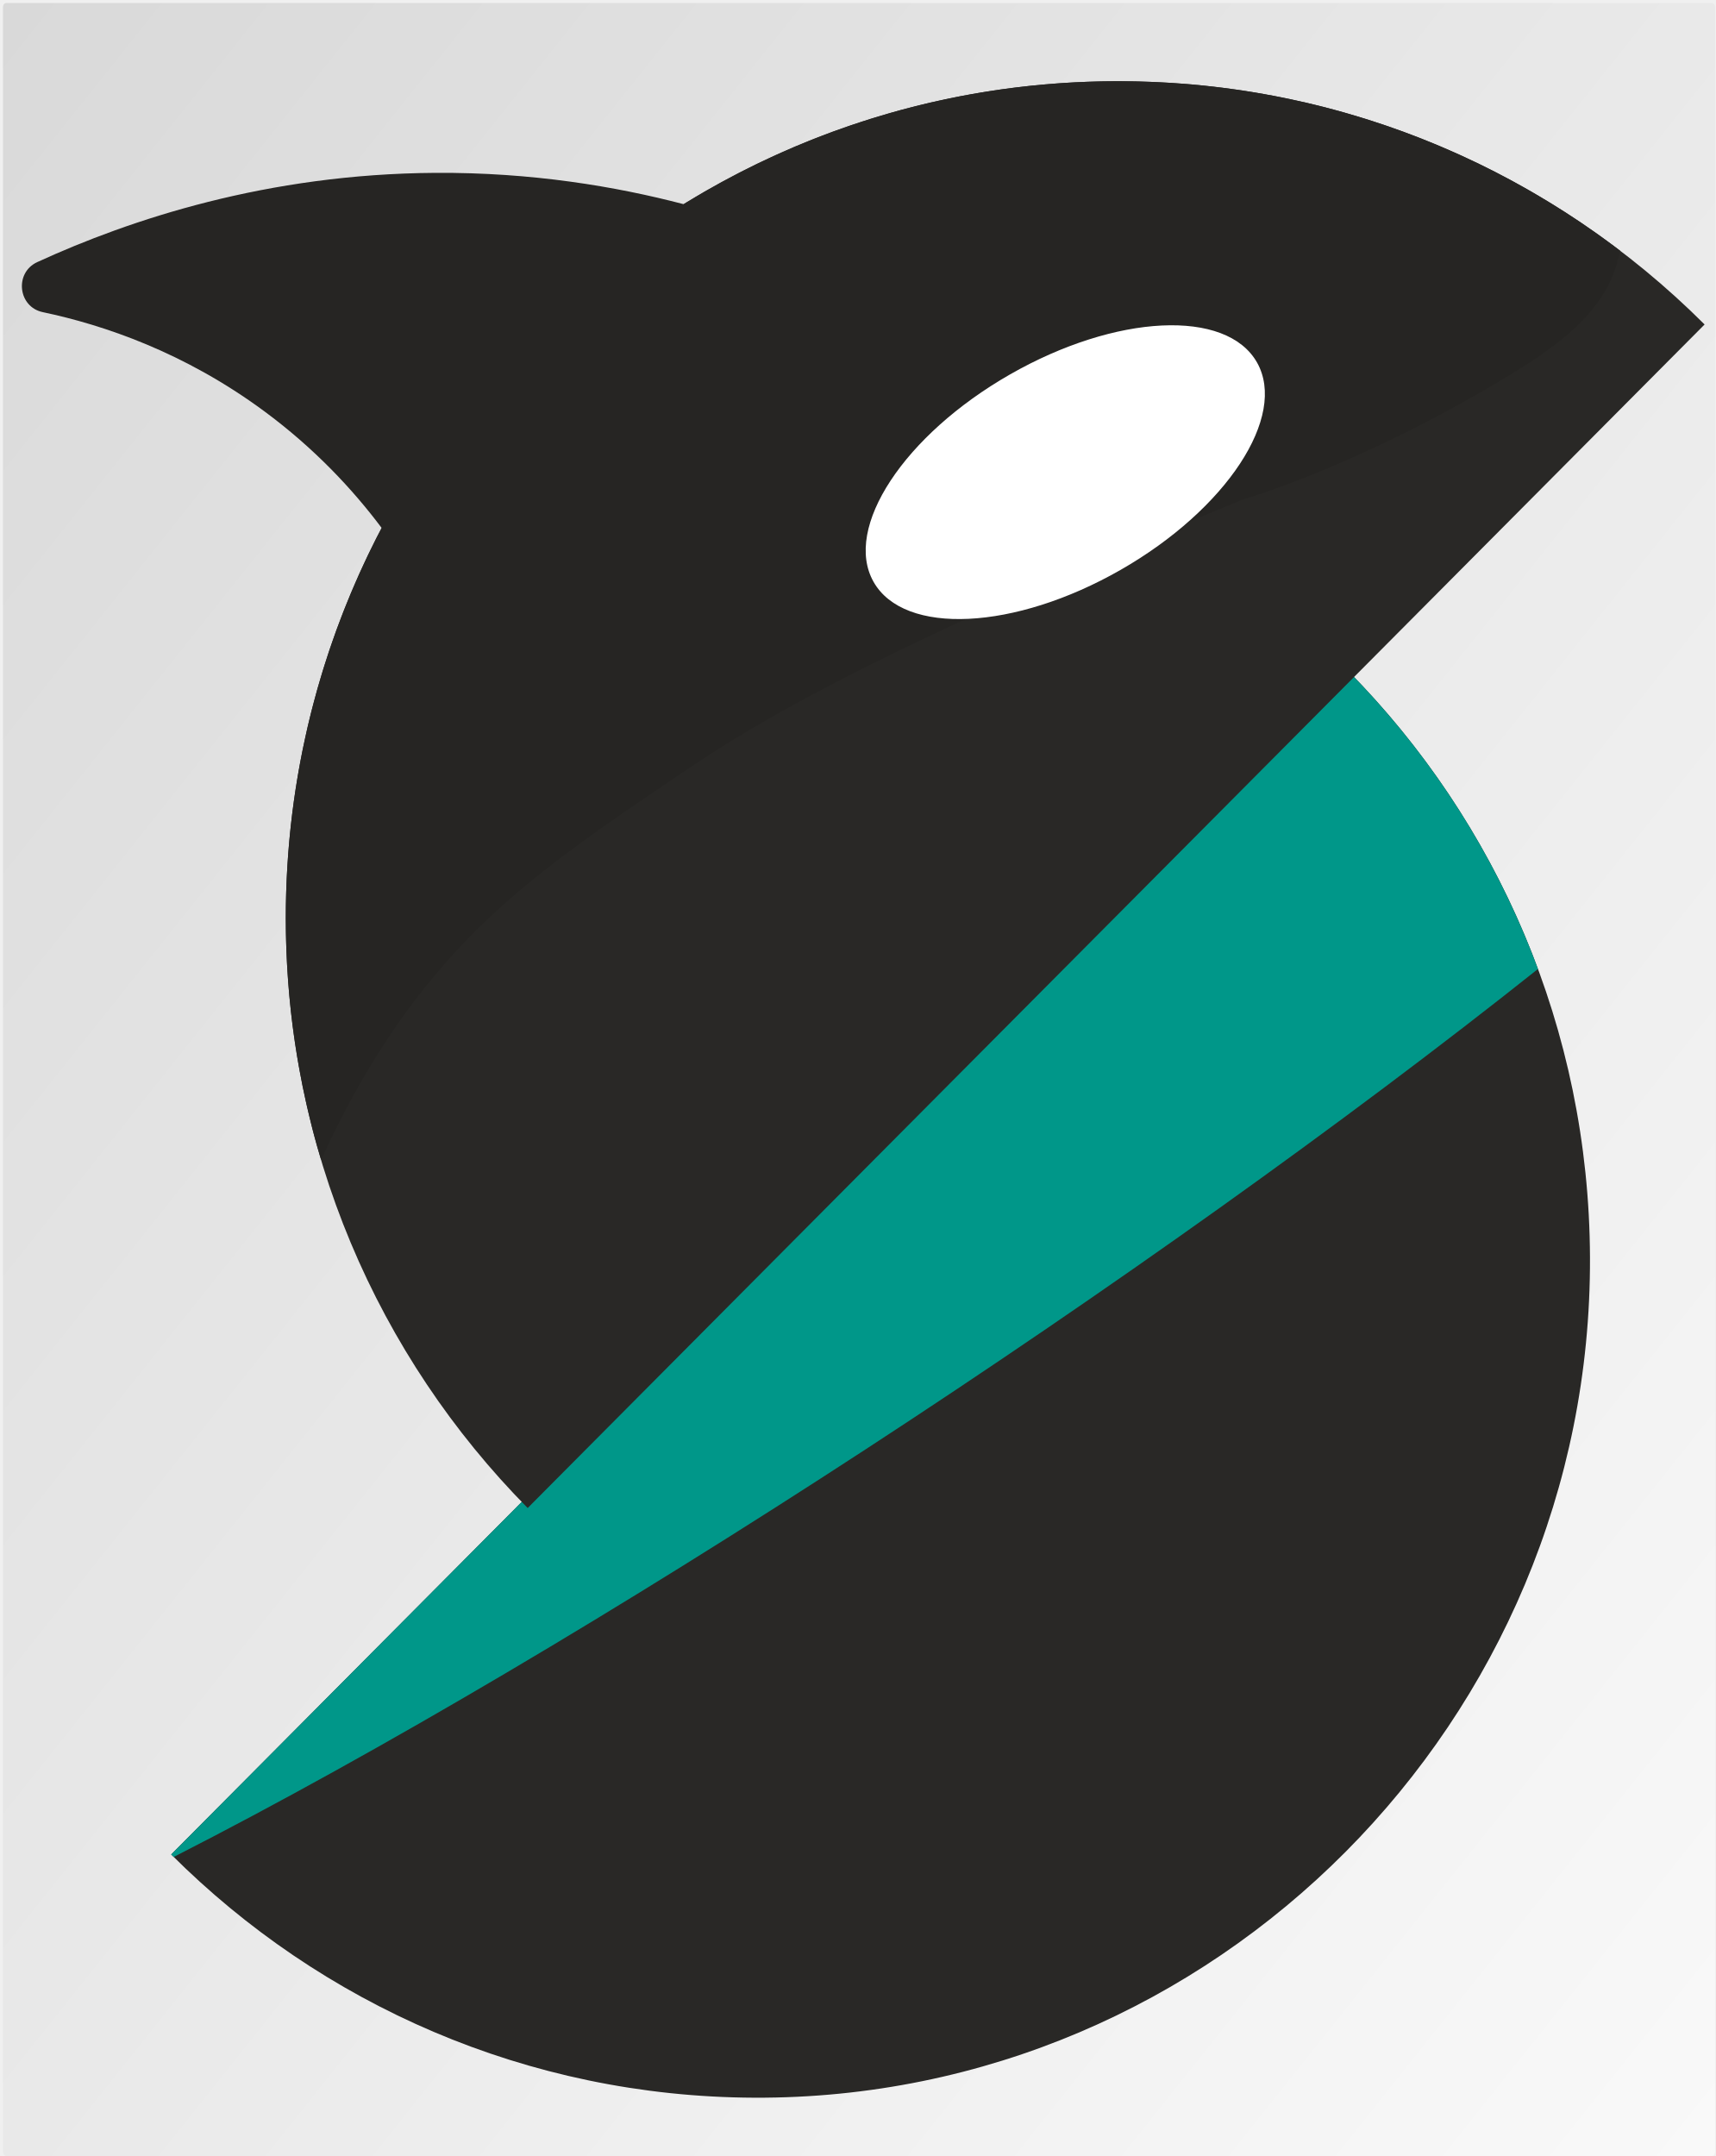
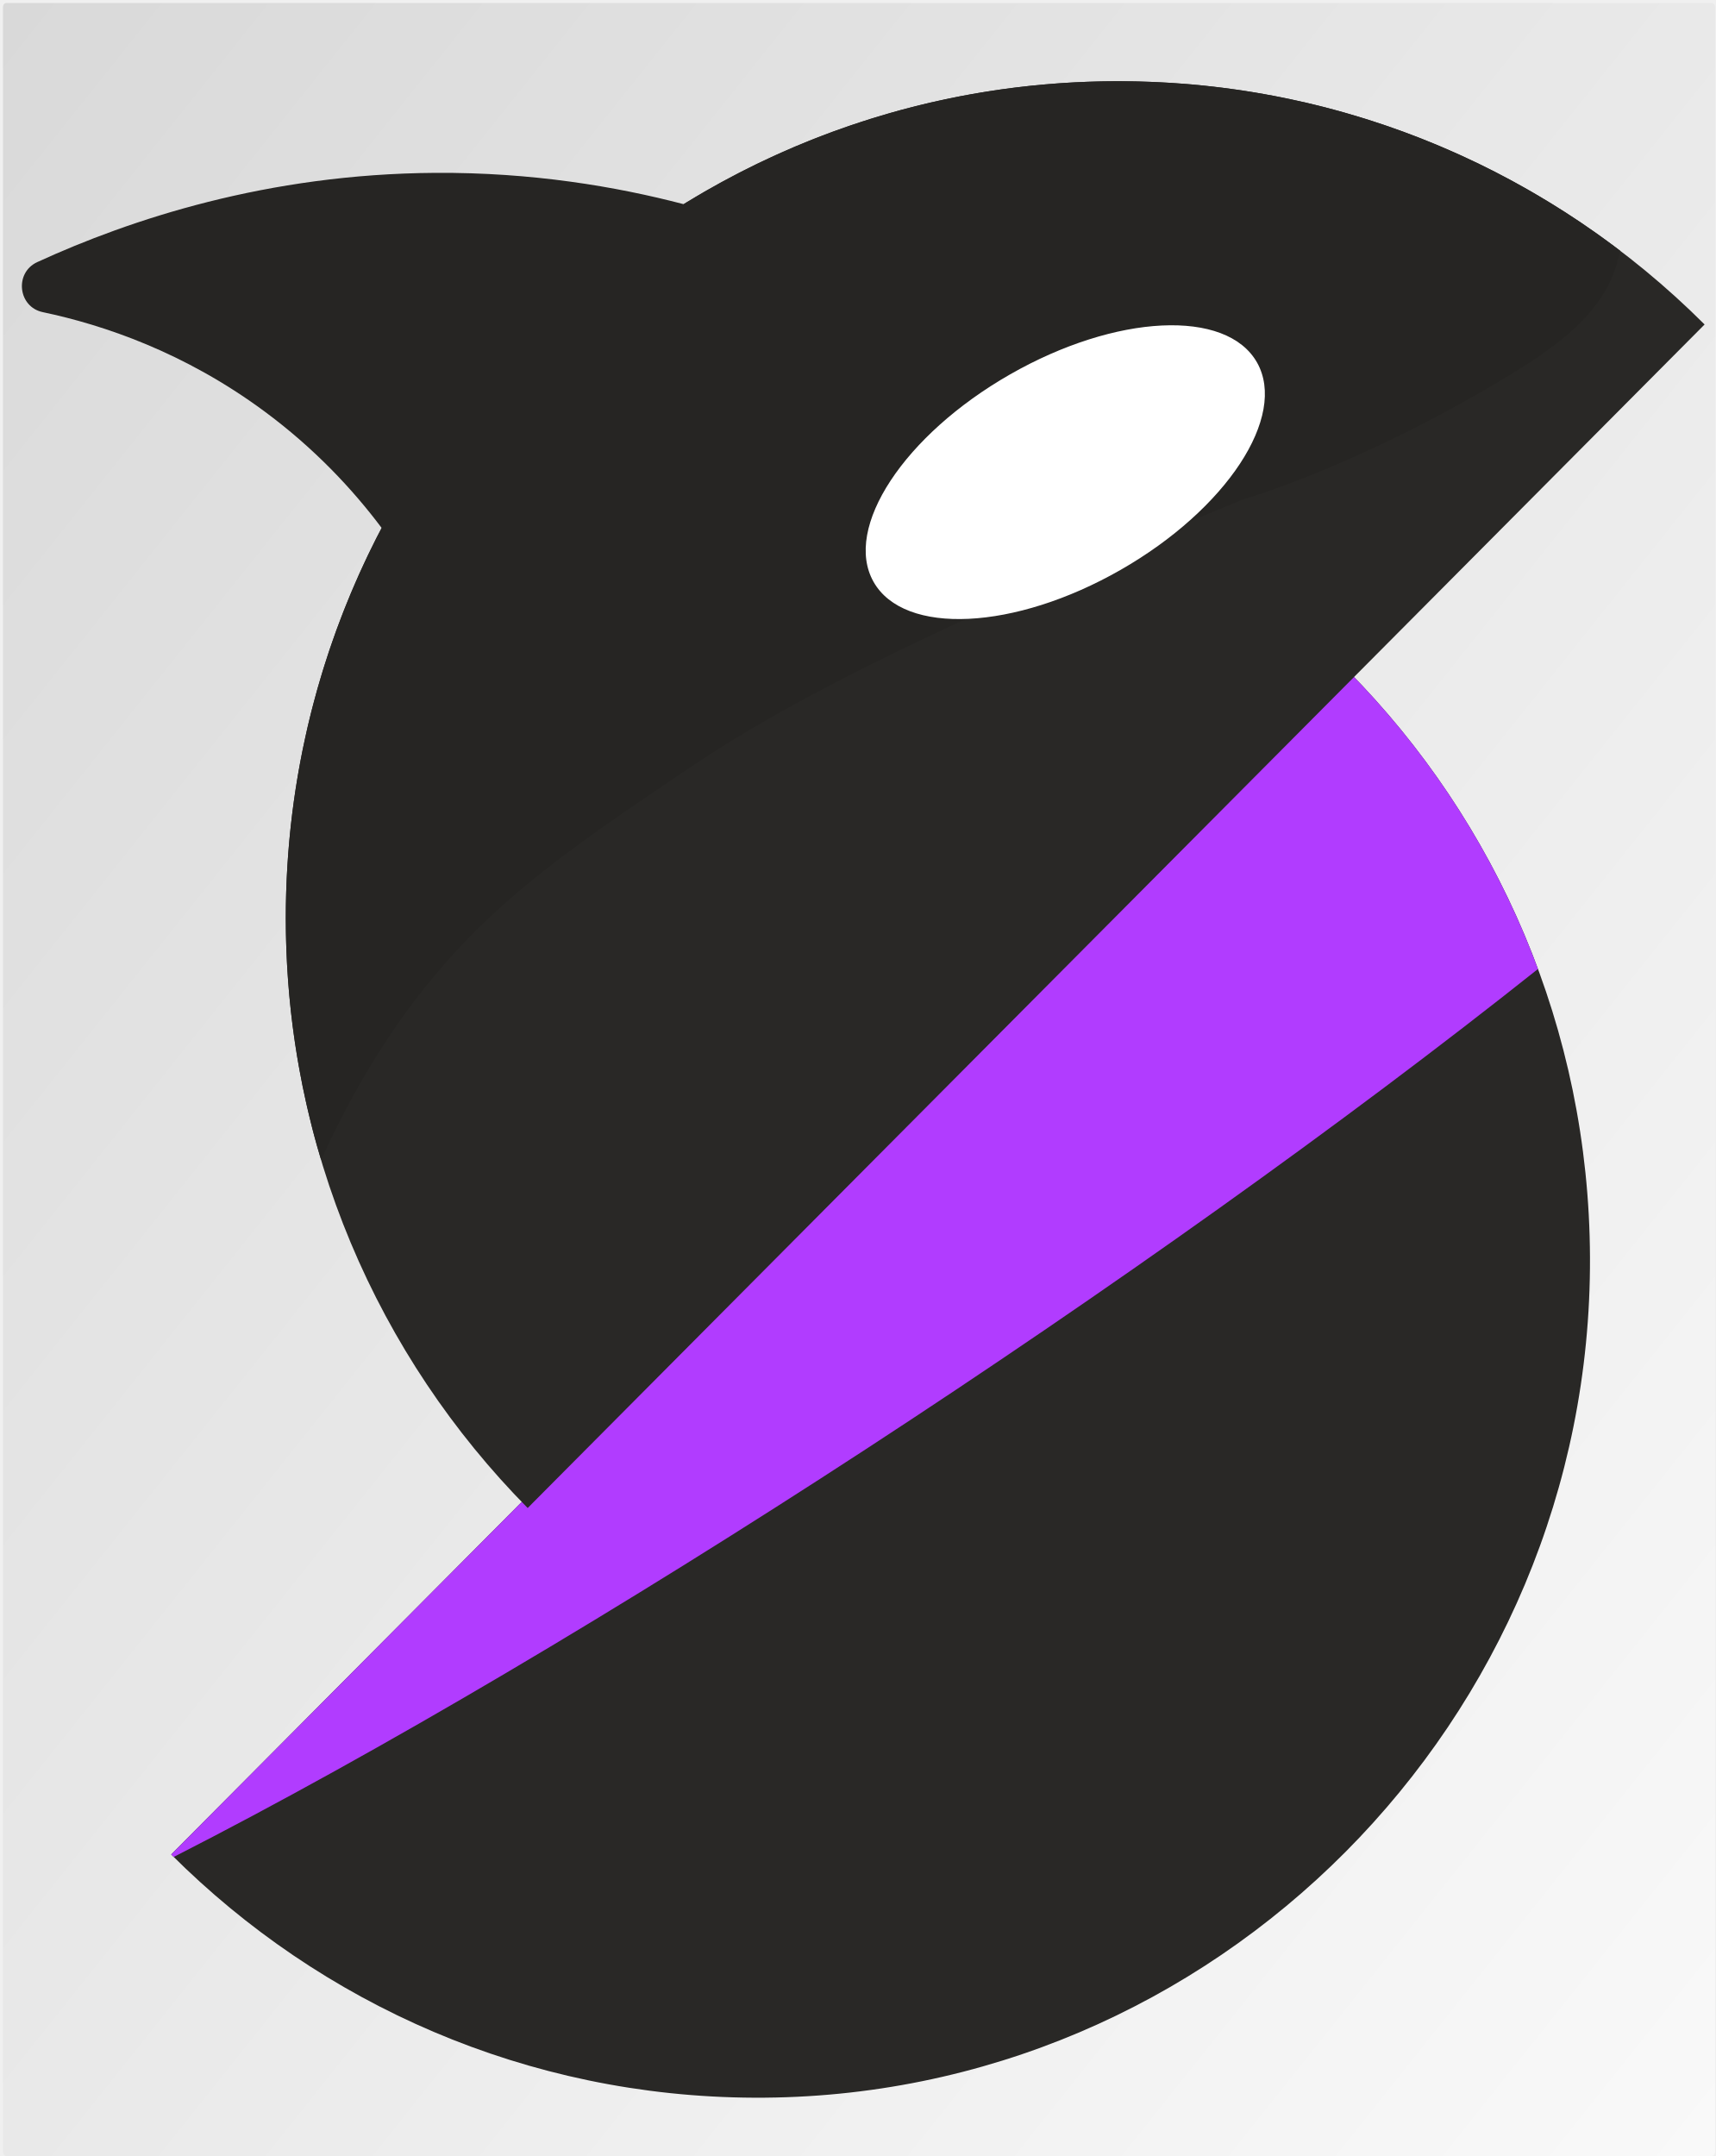
<svg xmlns="http://www.w3.org/2000/svg" xmlns:xlink="http://www.w3.org/1999/xlink" id="svg2" width="814.987" height="1023.993" version="1.1" viewBox="0 0 814.987 1023.993">
  <defs id="defs6">
    <linearGradient id="linearGradient619">
      <stop style="stop-color:#d9d9d9;stop-opacity:1" id="stop615" offset="0" />
      <stop style="stop-color:#f9f9f9;stop-opacity:1" id="stop617" offset="1" />
    </linearGradient>
    <clipPath id="clipPath16" clipPathUnits="userSpaceOnUse">
      <path id="path14" d="M 0,792 H 612 V 0 H 0 Z" />
    </clipPath>
    <linearGradient id="linearGradient621" x1="0" x2="1024" y1="0" y2="1024.997" gradientTransform="matrix(0.7942637,0,0,0.998676,1.558406,1.358347)" gradientUnits="userSpaceOnUse" xlink:href="#linearGradient619" />
  </defs>
  <g id="layer1" transform="matrix(0.9989575,0,0,0.9979921,-0.933722,0.0585938)">
    <rect style="fill:url(#linearGradient621);fill-opacity:1;stroke-width:.891" id="rect457" width="814.118" height="1024.636" x="2.35" y="1.358" rx="1.589" ry="1.997" />
  </g>
  <g id="g8" transform="matrix(1.333333,0,0,-1.333333,1.3995581e-8,1055.996)">
    <g id="g10" transform="translate(1.258952,16.06244)">
      <g id="g12" clip-path="url(#clipPath16)">
        <g id="g18" transform="translate(59.7287,115.3517)">
          <path style="fill:#292826;fill-opacity:1;fill-rule:nonzero;stroke:none" id="path20" d="m 0,0 c 53.332,-53.285 126.698,-86.317 207.744,-86.646 164.049,-0.664 298.355,134.38 297.699,299.337 -0.324,81.496 -33.176,155.271 -86.17,208.899 z" />
        </g>
        <g id="g22" transform="translate(479.0017,536.9419)">
-           <path style="fill:#009789;fill-opacity:1;fill-rule:nonzero;stroke:none" id="path24" d="m 0,0 -419.273,-421.59 c 0.298,-0.298 0.606,-0.587 0.906,-0.884 146.894,74.925 348.023,206.579 486.003,316.297 C 52.756,-65.97 29.506,-29.859 0,0" />
+           <path style="fill:#B13CFF;fill-opacity:1;fill-rule:nonzero;stroke:none" id="path24" d="m 0,0 -419.273,-421.59 c 0.298,-0.298 0.606,-0.587 0.906,-0.884 146.894,74.925 348.023,206.579 486.003,316.297 C 52.756,-65.97 29.506,-29.859 0,0" />
        </g>
        <g id="g26" transform="translate(397.0372,747)">
          <path style="fill:#292826;fill-opacity:1;fill-rule:nonzero;stroke:none" id="path28" d="m 0,0 c -163.742,0 -296.482,-133.473 -296.482,-298.121 0,-81.979 32.915,-156.223 86.172,-210.117 l 419.273,421.59 C 155.364,-33.096 81.529,0 0,0" />
        </g>
        <g id="g30" transform="translate(397.0372,747)">
          <path style="fill:#262523;fill-opacity:1;fill-rule:nonzero;stroke:none" id="path32" d="m 0,0 c -56.714,0 -109.702,-16.022 -154.751,-43.796 -24.127,6.312 -54.061,11.37 -88.437,11.157 -59.938,-0.372 -108.713,-16.603 -141.822,-31.784 -8.218,-3.768 -6.898,-15.967 1.941,-17.829 21.801,-4.593 50.498,-14.324 78.883,-35.28 17.931,-13.238 31.574,-27.883 41.856,-41.597 -21.794,-41.504 -34.152,-88.793 -34.152,-138.992 0,-29.952 4.412,-58.865 12.586,-86.137 12.54,27.79 25.699,46.391 29.916,52.184 27.229,37.41 56.015,56.883 98.542,85.651 31.328,21.193 74.856,46.047 199.916,97.449 0,0 39.121,11.017 91.587,42.212 20.912,12.433 36.823,24.17 41.863,42.526 0.355,1.293 0.677,2.57 0.973,3.83 C 129.175,-22.506 67.208,0 0,0" />
        </g>
        <g id="g34" transform="translate(446.5563,646.8041)">
          <path style="fill:#fff;fill-opacity:1;fill-rule:nonzero;stroke:none" id="path36" d="m 0,0 c 10.875,-19.229 -10.891,-52.305 -48.616,-73.879 -37.725,-21.573 -77.124,-23.474 -88,-4.245 -10.875,19.229 10.891,52.305 48.617,73.879 C -50.274,17.328 -10.875,19.229 0,0" />
        </g>
      </g>
    </g>
  </g>
</svg>
